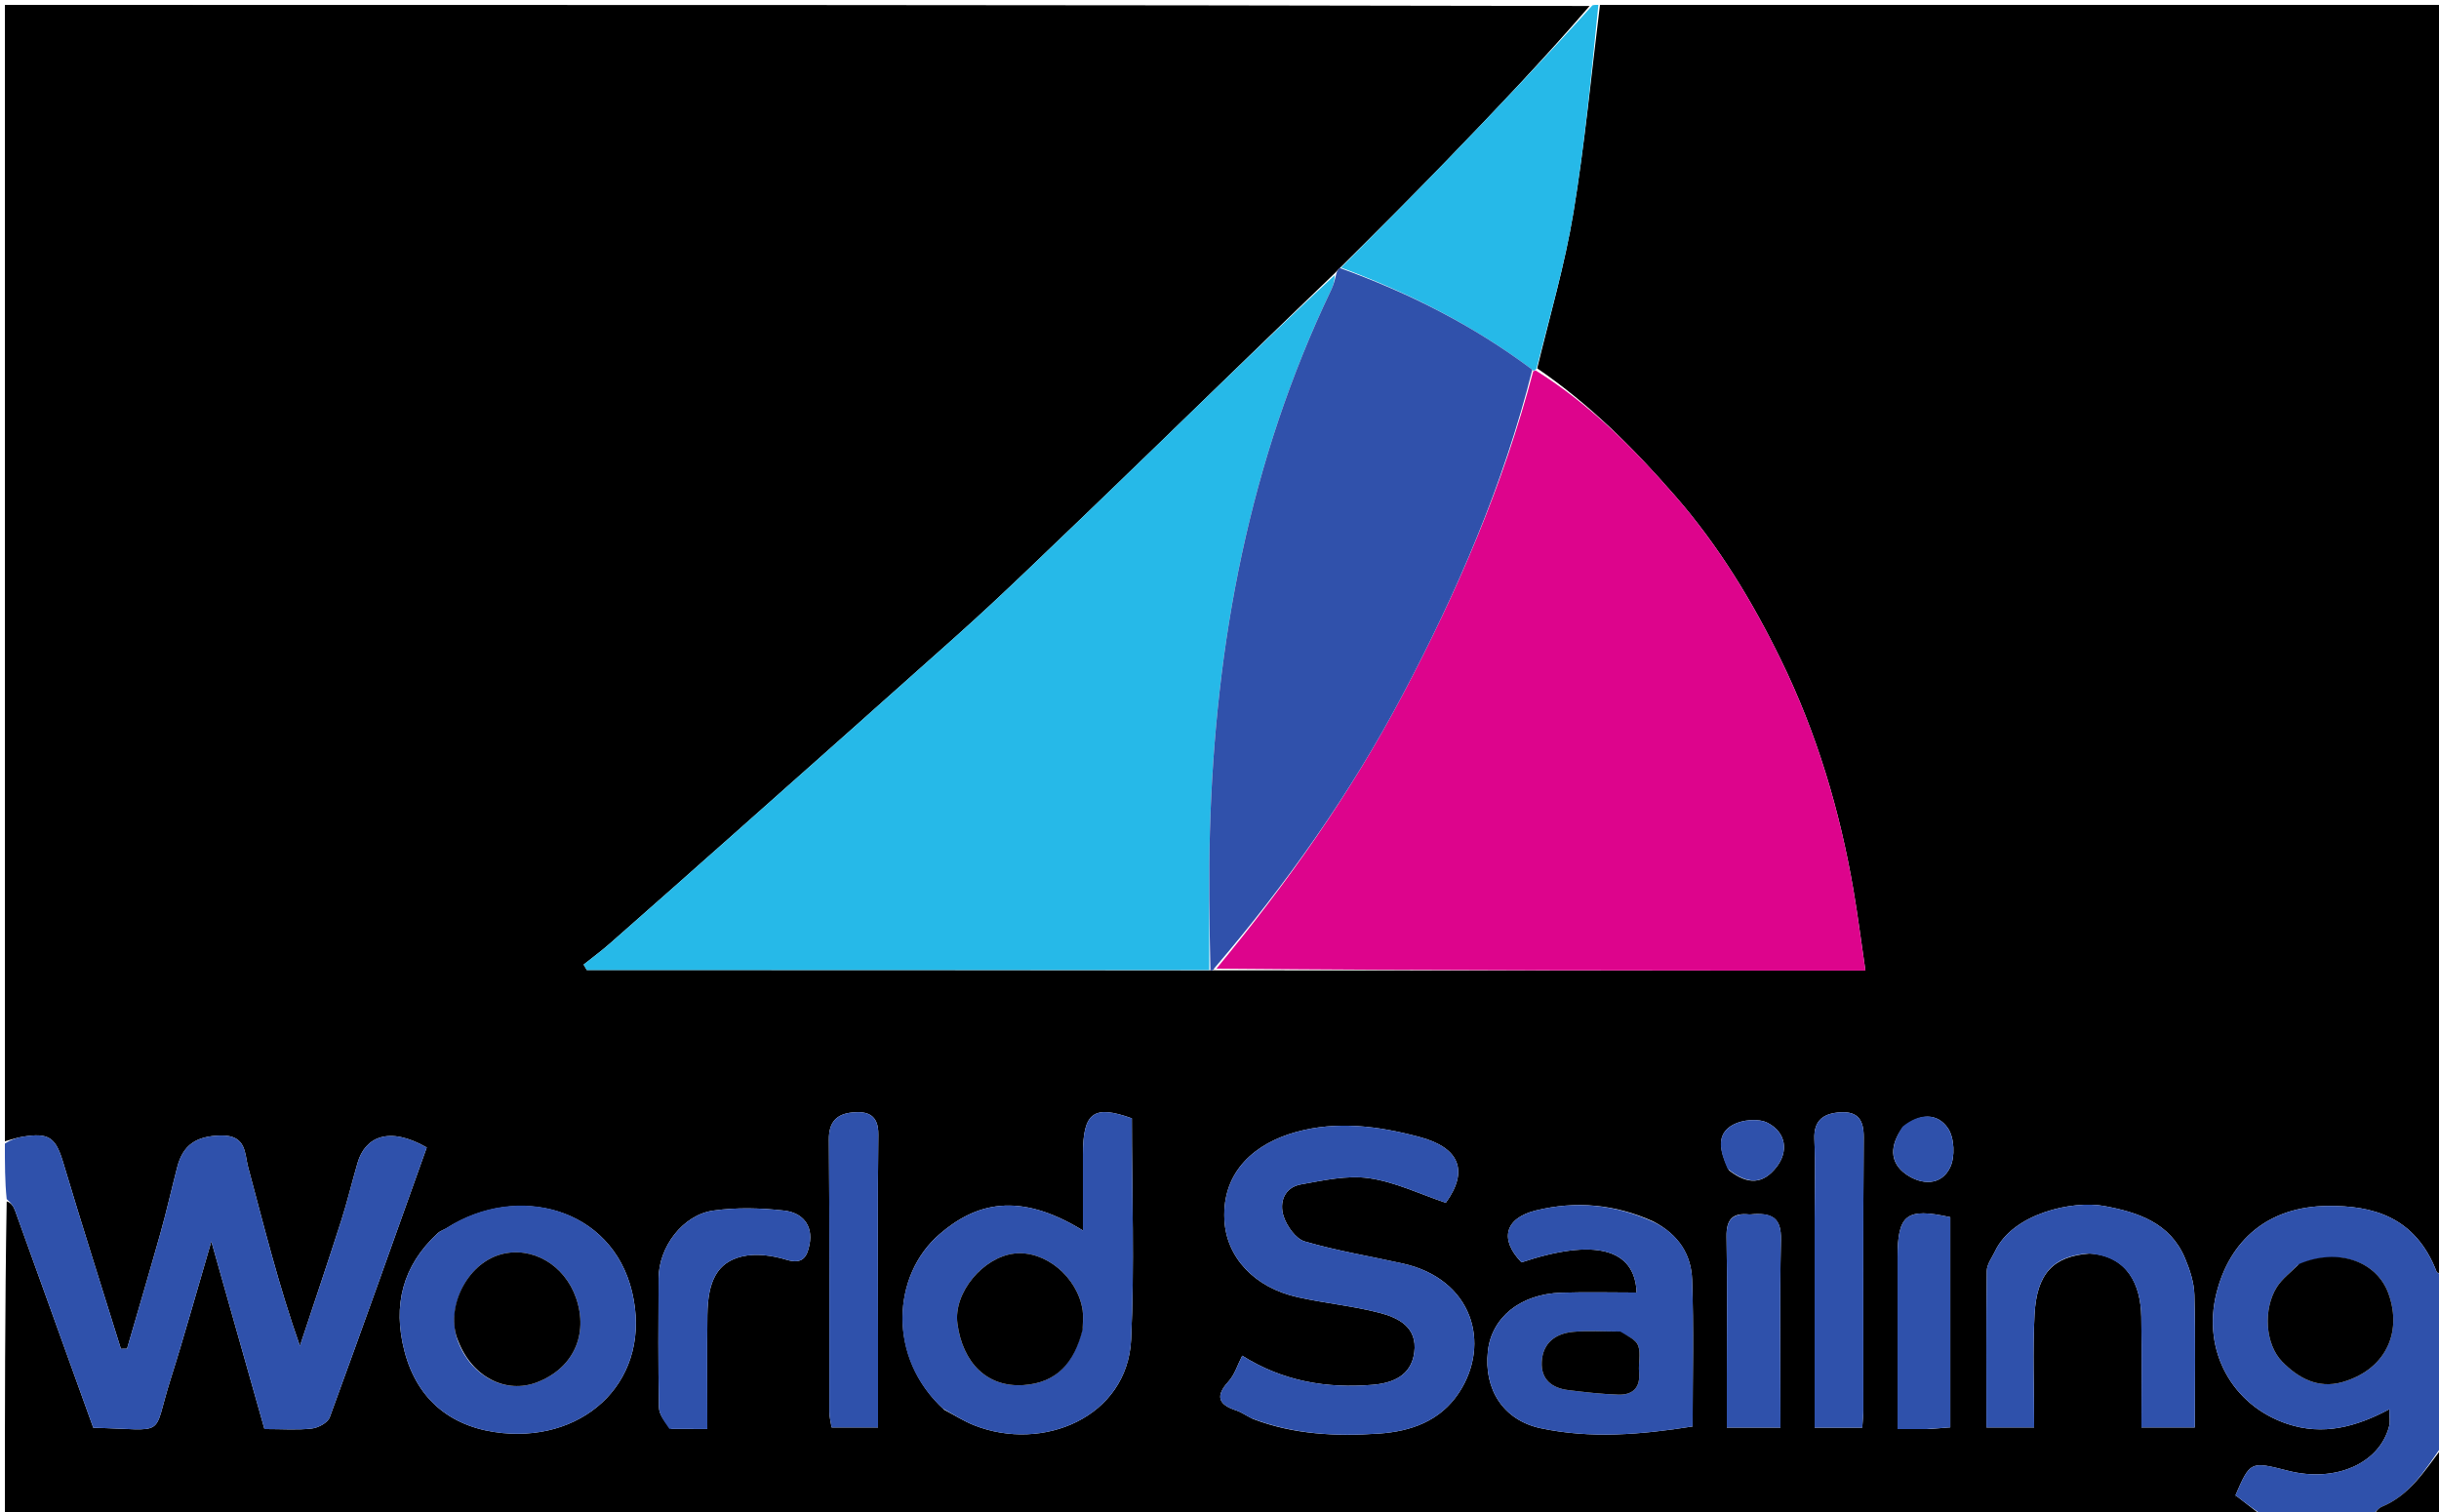
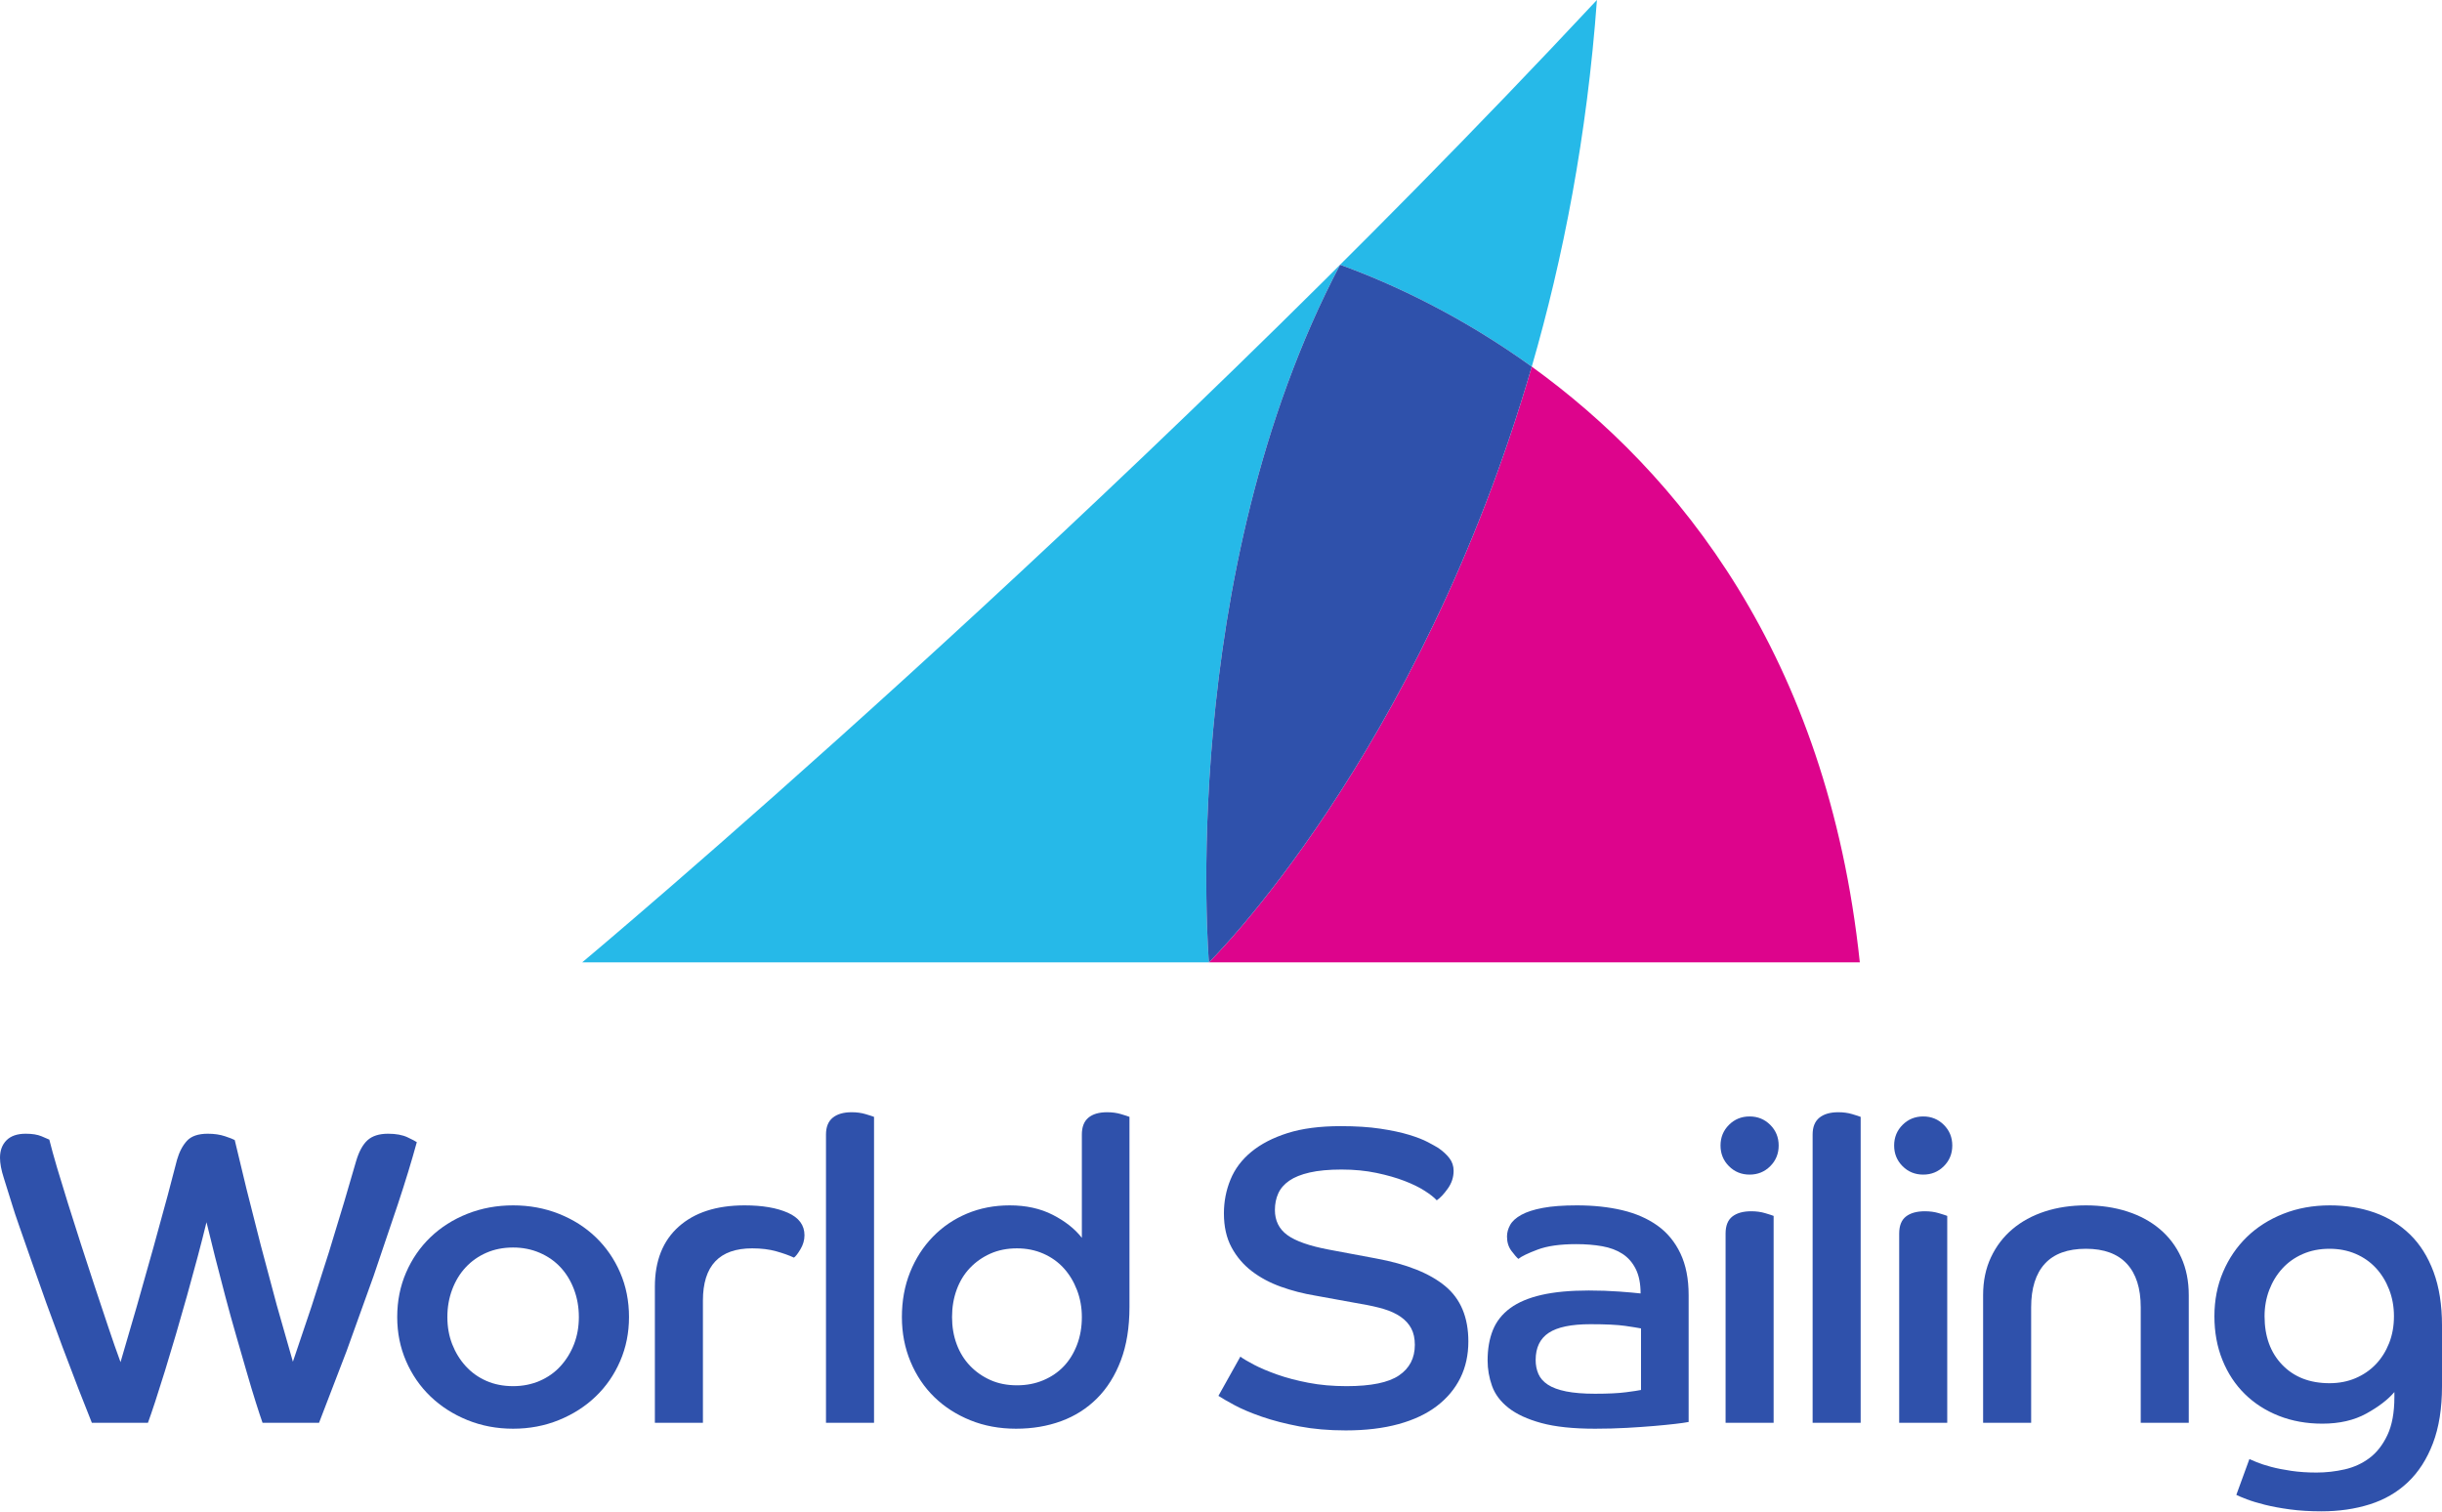
- <svg xmlns="http://www.w3.org/2000/svg" version="1.1" id="Layer_1" x="0px" y="0px" width="100%" viewBox="0 0 500 310" enable-background="new 0 0 500 310" xml:space="preserve">
-   <path fill="#000000" opacity="1" stroke="none" d=" M1,234   C1,156.394 1,78.788 1,1   C109.021,1 217.042,1 325.867,1.226   C316.631,11.951 306.633,22.492 296.535,32.936   C289.401,40.315 282.131,47.562 274.673,54.95   C274.244,55.321 274.065,55.61 273.59,56.05   C261.28,67.883 249.283,79.581 237.248,91.239   C228.319,99.889 219.366,108.515 210.373,117.098   C205.714,121.545 201.013,125.954 196.212,130.246   C181.25,143.62 166.238,156.937 151.233,170.262   C142.507,178.011 133.77,185.748 125.009,193.456   C123.29,194.969 121.436,196.329 119.645,197.759   C119.859,198.133 120.073,198.508 120.287,198.882   C162.824,198.882 205.361,198.882 248.138,198.945   C248.379,199.008 248.866,198.906 249.342,198.946   C293.734,198.986 337.65,198.986 382.419,198.986   C381.558,193.142 380.881,187.847 379.983,182.59   C377.176,166.155 372.44,150.337 365.101,135.299   C359.192,123.192 352.289,111.842 343.377,101.63   C334.884,91.899 325.894,82.857 315.13,75.52   C317.755,64.666 320.792,54.257 322.55,43.636   C324.889,29.51 326.23,15.22 328,1   C385.608,1 443.217,1 501,1   C501,87.354 501,173.708 500.65,260.699   C500.033,261.144 499.618,261.009 499.519,260.753   C495.138,249.37 486.283,247.158 477.186,247.246   C464.931,247.364 457.068,254.318 454.358,265.208   C451.436,276.95 457.594,288.154 468.917,291.938   C476.234,294.384 482.964,292.584 489.825,288.93   C489.825,290.446 490.026,291.462 489.793,292.366   C487.815,300.065 478.807,304.027 469.06,301.547   C461.31,299.575 461.305,299.573 458.232,306.67   C458.137,306.889 458.385,307.257 458.151,306.467   C460.591,308.358 462.295,309.679 464,311   C309.667,311 155.333,311 1,311   C1,289.569 1,268.253 1.369,246.32   C2.19,246.523 2.763,247.3 3.077,248.171   C8.472,263.094 13.835,278.029 19.124,292.735   C34.645,293.076 31.078,295.069 34.974,282.778   C37.916,273.497 40.506,264.104 43.324,254.518   C47.037,267.64 50.63,280.336 54.213,292.995   C57.96,292.995 60.98,293.232 63.933,292.888   C65.261,292.733 67.193,291.688 67.597,290.587   C74.36,272.145 80.924,253.63 87.486,235.266   C79.693,230.796 74.838,233.138 73.305,238.405   C72.16,242.339 71.212,246.333 69.963,250.232   C67.207,258.83 64.317,267.384 61.481,275.956   C57.132,263.631 54.134,251.428 50.868,239.296   C50.115,236.497 50.578,232.71 45.283,232.807   C40.241,232.9 37.511,234.72 36.316,239.347   C35.168,243.789 34.164,248.27 32.928,252.687   C30.698,260.651 28.343,268.579 26.04,276.522   C25.623,276.53 25.205,276.538 24.787,276.546   C20.851,263.892 16.813,251.268 13.025,238.569   C11.441,233.26 10.165,232.16 4.642,233.057   C3.41,233.258 2.213,233.68 1,234  M256.83,290.908   C265.196,294.131 273.942,294.527 282.709,293.923   C289.239,293.473 295.261,291.368 299.112,285.509   C305.742,275.425 301.837,262.231 287.592,259.059   C280.883,257.565 274.069,256.453 267.487,254.533   C265.649,253.997 263.81,251.415 263.149,249.388   C262.208,246.503 263.28,243.449 266.703,242.833   C271.312,242.005 276.16,240.917 280.673,241.564   C286.015,242.33 291.108,244.825 296.394,246.599   C301.072,240.148 299.335,235.339 291.003,233.109   C282.647,230.872 274.081,229.74 265.617,232.113   C257.475,234.396 250.498,240 251.004,250.092   C251.39,257.763 257.104,263.958 266.034,265.961   C271.62,267.214 277.38,267.741 282.907,269.184   C286.769,270.191 290.595,272.172 289.927,277.278   C289.294,282.124 285.435,283.588 281.358,283.927   C271.99,284.706 263.009,283.215 254.661,277.95   C253.687,279.844 253.109,281.856 251.844,283.241   C249.004,286.352 249.874,288.02 253.492,289.197   C254.417,289.498 255.241,290.112 256.83,290.908  M193.581,289.053   C195.615,290.118 197.574,291.373 199.697,292.218   C213.729,297.805 231.127,290.561 231.881,274.633   C232.592,259.613 232.033,244.532 232.033,229.284   C224.235,226.487 222.009,228.009 222.001,236.693   C221.997,241.711 222.001,246.73 222.001,252.281   C208.78,244.155 199.966,246.7 192.608,253.041   C182.831,261.465 181.853,278.37 193.581,289.053  M338.88,250.408   C331.124,246.903 323.071,246.147 314.842,248.178   C308.471,249.75 307.348,254.122 311.913,258.818   C326.805,253.841 335.186,255.914 335.51,265.004   C330.355,265.004 325.205,264.868 320.064,265.035   C311.696,265.306 305.79,270.103 305.017,277.007   C304.129,284.935 308.284,291.214 315.842,292.825   C326.134,295.019 336.419,294.144 346.99,292.462   C346.99,282.255 347.244,272.278 346.883,262.324   C346.703,257.368 344.277,253.186 338.88,250.408  M91.439,251.879   C90.865,252.195 90.2,252.41 89.733,252.841   C82.522,259.503 80.472,267.613 82.917,277.027   C85.624,287.449 93.057,292.844 103.033,293.819   C120.354,295.512 133.817,282.594 129.57,264.857   C125.443,247.621 106.09,242.499 91.439,251.879  M428.415,257.007   C436.116,257.479 438.861,263.384 438.971,269.984   C439.096,277.562 439,285.143 439,292.669   C443.047,292.669 446.293,292.669 449.948,292.669   C449.948,283.395 450.089,274.444 449.858,265.502   C449.793,262.969 448.931,260.343 447.934,257.97   C444.876,250.691 438.25,248.531 431.322,247.254   C424.913,246.073 412.681,248.751 408.976,256.557   C408.352,257.873 407.317,259.22 407.299,260.562   C407.161,271.289 407.222,282.017 407.222,292.665   C410.738,292.665 413.658,292.665 417.002,292.665   C417.002,284.714 416.678,277.076 417.09,269.478   C417.54,261.159 420.85,257.564 428.415,257.007  M372,250.5   C372,264.556 372,278.612 372,292.706   C375.666,292.706 378.579,292.706 381.766,292.706   C381.855,291.306 381.988,290.18 381.989,289.054   C382.002,270.441 381.918,251.827 382.069,233.214   C382.099,229.613 380.867,227.853 377.329,228.05   C373.979,228.237 371.781,229.558 371.947,233.549   C372.168,238.857 372.001,244.183 372,250.5  M180,273.5   C179.999,259.871 179.897,246.241 180.06,232.614   C180.108,228.551 177.852,227.779 174.742,228.081   C171.577,228.389 169.896,229.973 169.928,233.64   C170.089,252.253 169.995,270.869 170.025,289.483   C170.027,290.58 170.336,291.676 170.487,292.672   C173.73,292.672 176.647,292.672 180,292.672   C180,286.398 180,280.449 180,273.5  M137.69,292.988   C139.961,292.988 142.232,292.988 145.002,292.988   C145.002,284.807 144.932,277.204 145.022,269.603   C145.104,262.618 147.055,258.811 152.12,257.606   C154.958,256.931 158.344,257.4 161.201,258.275   C164.549,259.3 165.455,257.689 165.946,255.198   C166.759,251.068 164.347,248.606 160.758,248.201   C155.962,247.659 150.981,247.523 146.22,248.199   C139.966,249.087 135.042,255.674 135.011,262.068   C134.969,270.872 134.918,279.679 135.08,288.481   C135.107,289.979 136.179,291.458 137.69,292.988  M358.598,249.002   C355.171,248.597 353.881,250.04 353.944,253.544   C354.115,263.008 354.001,272.477 354,281.945   C354,285.526 354,289.107 354,292.699   C358.021,292.699 361.267,292.699 365,292.699   C365,279.656 364.828,266.904 365.094,254.161   C365.187,249.742 363.387,248.525 358.598,249.002  M395.433,292.999   C396.856,292.885 398.278,292.77 399.815,292.646   C399.815,277.984 399.815,263.75 399.815,249.557   C390.812,247.563 389.006,248.98 388.999,257.864   C388.997,260.851 388.999,263.839 388.999,266.826   C388.999,275.401 388.999,283.975 388.999,293   C391.255,293 392.878,293 395.433,292.999  M389.926,231.339   C387.513,234.746 387.206,238.288 390.794,240.788   C393.871,242.933 397.92,243.184 399.776,239.368   C400.836,237.188 400.668,233.291 399.34,231.325   C397.178,228.126 393.471,228.169 389.926,231.339  M354.434,239.939   C358.357,242.987 361.416,242.788 364.167,239.303   C366.647,236.162 366.247,232.234 362.389,230.223   C360.528,229.253 357.197,229.549 355.264,230.608   C351.652,232.587 352.623,236.125 354.434,239.939  z" />
-   <path fill="#2F51AB" opacity="1" stroke="none" d=" M1,234.461   C2.213,233.68 3.41,233.258 4.642,233.057   C10.165,232.16 11.441,233.26 13.025,238.569   C16.813,251.268 20.851,263.892 24.787,276.546   C25.205,276.538 25.623,276.53 26.04,276.522   C28.343,268.579 30.698,260.651 32.928,252.687   C34.164,248.27 35.168,243.789 36.316,239.347   C37.511,234.72 40.241,232.9 45.283,232.807   C50.578,232.71 50.115,236.497 50.868,239.296   C54.134,251.428 57.132,263.631 61.481,275.956   C64.317,267.384 67.207,258.83 69.963,250.232   C71.212,246.333 72.16,242.339 73.305,238.405   C74.838,233.138 79.693,230.796 87.486,235.266   C80.924,253.63 74.36,272.145 67.597,290.587   C67.193,291.688 65.261,292.733 63.933,292.888   C60.98,293.232 57.96,292.995 54.213,292.995   C50.63,280.336 47.037,267.64 43.324,254.518   C40.506,264.104 37.916,273.497 34.974,282.778   C31.078,295.069 34.645,293.076 19.124,292.735   C13.835,278.029 8.472,263.094 3.077,248.171   C2.763,247.3 2.19,246.523 1.369,245.851   C1,242.307 1,238.614 1,234.461  z" />
-   <path fill="#26B9E8" opacity="1" stroke="none" d=" M327.667,1   C326.23,15.22 324.889,29.51 322.55,43.636   C320.792,54.257 317.755,64.666 314.971,75.596   C314.655,76.023 314.313,76.105 314.125,75.796   C301.958,66.673 288.821,60.05 274.922,54.868   C282.131,47.562 289.401,40.315 296.535,32.936   C306.633,22.492 316.631,11.951 326.336,1.226   C326.444,1 326.889,1 327.667,1  z" />
-   <path fill="#2F51AB" opacity="1" stroke="none" d=" M464.469,311   C462.295,309.679 460.591,308.358 458.151,306.467   C458.385,307.257 458.137,306.889 458.232,306.67   C461.305,299.573 461.31,299.575 469.06,301.547   C478.807,304.027 487.815,300.065 489.793,292.366   C490.026,291.462 489.825,290.446 489.825,288.93   C482.964,292.584 476.234,294.384 468.917,291.938   C457.594,288.154 451.436,276.95 454.358,265.208   C457.068,254.318 464.931,247.364 477.186,247.246   C486.283,247.158 495.138,249.37 499.519,260.753   C499.618,261.009 500.033,261.144 500.65,261.167   C501,272.688 501,284.375 500.663,296.346   C497.089,301.468 494.08,306.504 488.314,308.909   C487.409,309.286 486.765,310.287 486,311   C478.979,311 471.958,311 464.469,311  M471.036,259.388   C469.585,260.885 467.826,262.189 466.743,263.916   C463.944,268.382 464.333,275.574 467.852,279.176   C471.107,282.507 475.17,284.785 480.13,283.385   C488.766,280.948 492.609,273.487 489.65,265.239   C487.261,258.582 479.271,255.766 471.036,259.388  z" />
-   <path fill="#000000" opacity="1" stroke="none" d=" M486.473,311   C486.765,310.287 487.409,309.286 488.314,308.909   C494.08,306.504 497.089,301.468 500.663,296.815   C501,301.594 501,306.188 501,311   C496.317,311 491.631,311 486.473,311  z" />
-   <path fill="#DD048C" opacity="1" stroke="none" d=" M314.313,76.105   C314.313,76.105 314.655,76.023 314.814,75.947   C325.894,82.857 334.884,91.899 343.377,101.63   C352.289,111.842 359.192,123.192 365.101,135.299   C372.44,150.337 377.176,166.155 379.983,182.59   C380.881,187.847 381.558,193.142 382.419,198.986   C337.65,198.986 293.734,198.986 249.372,198.599   C263.847,181.098 276.856,162.656 287.481,142.569   C298.711,121.339 308.2,99.402 314.313,76.105  z" />
-   <path fill="#26B9E8" opacity="1" stroke="none" d=" M247.897,198.882   C205.361,198.882 162.824,198.882 120.287,198.882   C120.073,198.508 119.859,198.133 119.645,197.759   C121.436,196.329 123.29,194.969 125.009,193.456   C133.77,185.748 142.507,178.011 151.233,170.262   C166.238,156.937 181.25,143.62 196.212,130.246   C201.013,125.954 205.714,121.545 210.373,117.098   C219.366,108.515 228.319,99.889 237.248,91.239   C249.283,79.581 261.28,67.883 273.616,56.419   C273.597,57.567 273.328,58.534 272.902,59.425   C256.118,94.513 249.135,131.808 248.036,170.398   C247.766,179.886 247.932,189.387 247.897,198.882  z" />
-   <path fill="#3051AB" opacity="1" stroke="none" d=" M248.138,198.945   C247.932,189.387 247.766,179.886 248.036,170.398   C249.135,131.808 256.118,94.513 272.902,59.425   C273.328,58.534 273.597,57.567 273.913,56.267   C274.065,55.61 274.244,55.321 274.673,54.95   C288.821,60.05 301.958,66.673 314.125,75.796   C308.2,99.402 298.711,121.339 287.481,142.569   C276.856,162.656 263.847,181.098 248.896,198.559   C248.866,198.906 248.379,199.008 248.138,198.945  z" />
-   <path fill="#2F51AB" opacity="1" stroke="none" d=" M256.471,290.745   C255.241,290.112 254.417,289.498 253.492,289.197   C249.874,288.02 249.004,286.352 251.844,283.241   C253.109,281.856 253.687,279.844 254.661,277.95   C263.009,283.215 271.99,284.706 281.358,283.927   C285.435,283.588 289.294,282.124 289.927,277.278   C290.595,272.172 286.769,270.191 282.907,269.184   C277.38,267.741 271.62,267.214 266.034,265.961   C257.104,263.958 251.39,257.763 251.004,250.092   C250.498,240 257.475,234.396 265.617,232.113   C274.081,229.74 282.647,230.872 291.003,233.109   C299.335,235.339 301.072,240.148 296.394,246.599   C291.108,244.825 286.015,242.33 280.673,241.564   C276.16,240.917 271.312,242.005 266.703,242.833   C263.28,243.449 262.208,246.503 263.149,249.388   C263.81,251.415 265.649,253.997 267.487,254.533   C274.069,256.453 280.883,257.565 287.592,259.059   C301.837,262.231 305.742,275.425 299.112,285.509   C295.261,291.368 289.239,293.473 282.709,293.923   C273.942,294.527 265.196,294.131 256.471,290.745  z" />
-   <path fill="#2F51AB" opacity="1" stroke="none" d=" M193.313,288.803   C181.853,278.37 182.831,261.465 192.608,253.041   C199.966,246.7 208.78,244.155 222.001,252.281   C222.001,246.73 221.997,241.711 222.001,236.693   C222.009,228.009 224.235,226.487 232.033,229.284   C232.033,244.532 232.592,259.613 231.881,274.633   C231.127,290.561 213.729,297.805 199.697,292.218   C197.574,291.373 195.615,290.118 193.313,288.803  M221.979,272.164   C221.975,271.004 222.112,269.822 221.945,268.686   C220.937,261.813 214.225,256.268 207.904,257.018   C201.592,257.767 195.414,264.982 196.277,271.384   C197.352,279.363 202.299,284.478 209.804,283.984   C216.711,283.53 220.275,279.295 221.979,272.164  z" />
-   <path fill="#2F51AB" opacity="1" stroke="none" d=" M339.183,250.64   C344.277,253.186 346.703,257.368 346.883,262.324   C347.244,272.278 346.99,282.255 346.99,292.462   C336.419,294.144 326.134,295.019 315.842,292.825   C308.284,291.214 304.129,284.935 305.017,277.007   C305.79,270.103 311.696,265.306 320.064,265.035   C325.205,264.868 330.355,265.004 335.51,265.004   C335.186,255.914 326.805,253.841 311.913,258.818   C307.348,254.122 308.471,249.75 314.842,248.178   C323.071,246.147 331.124,246.903 339.183,250.64  M331.718,272.999   C328.638,273.002 325.536,272.779 322.483,273.067   C318.894,273.406 316.274,275.326 316.067,279.201   C315.874,282.797 318.12,284.592 321.479,285.004   C324.889,285.421 328.315,285.827 331.743,285.934   C334.678,286.025 336.311,284.558 336.018,281.342   C335.853,279.529 336.406,277.543 335.841,275.909   C335.427,274.709 333.722,273.955 331.718,272.999  z" />
-   <path fill="#2F51AB" opacity="1" stroke="none" d=" M91.733,251.651   C106.09,242.499 125.443,247.621 129.57,264.857   C133.817,282.594 120.354,295.512 103.033,293.819   C93.057,292.844 85.624,287.449 82.917,277.027   C80.472,267.613 82.522,259.503 89.733,252.841   C90.2,252.41 90.865,252.195 91.733,251.651  M93.978,275.267   C96.783,282.36 103.758,285.872 110.125,283.397   C117.495,280.534 120.676,273.662 118.105,266.163   C115.752,259.301 109.04,255.421 102.671,257.182   C95.498,259.166 91.218,268.437 93.978,275.267  z" />
-   <path fill="#2F51AB" opacity="1" stroke="none" d=" M428.004,257.007   C420.85,257.564 417.54,261.159 417.09,269.478   C416.678,277.076 417.002,284.714 417.002,292.665   C413.658,292.665 410.738,292.665 407.222,292.665   C407.222,282.017 407.161,271.289 407.299,260.562   C407.317,259.22 408.352,257.873 408.976,256.557   C412.681,248.751 424.913,246.073 431.322,247.254   C438.25,248.531 444.876,250.691 447.934,257.97   C448.931,260.343 449.793,262.969 449.858,265.502   C450.089,274.444 449.948,283.395 449.948,292.669   C446.293,292.669 443.047,292.669 439,292.669   C439,285.143 439.096,277.562 438.971,269.984   C438.861,263.384 436.116,257.479 428.004,257.007  z" />
-   <path fill="#2F51AB" opacity="1" stroke="none" d=" M372,250   C372.001,244.183 372.168,238.857 371.947,233.549   C371.781,229.558 373.979,228.237 377.329,228.05   C380.867,227.853 382.099,229.613 382.069,233.214   C381.918,251.827 382.002,270.441 381.989,289.054   C381.988,290.18 381.855,291.306 381.766,292.706   C378.579,292.706 375.666,292.706 372,292.706   C372,278.612 372,264.556 372,250  z" />
-   <path fill="#2F51AB" opacity="1" stroke="none" d=" M180,273.999   C180,280.449 180,286.398 180,292.672   C176.647,292.672 173.73,292.672 170.487,292.672   C170.336,291.676 170.027,290.58 170.025,289.483   C169.995,270.869 170.089,252.253 169.928,233.64   C169.896,229.973 171.577,228.389 174.742,228.081   C177.852,227.779 180.108,228.551 180.06,232.614   C179.897,246.241 179.999,259.871 180,273.999  z" />
-   <path fill="#2F51AB" opacity="1" stroke="none" d=" M137.229,292.966   C136.179,291.458 135.107,289.979 135.08,288.481   C134.918,279.679 134.969,270.872 135.011,262.068   C135.042,255.674 139.966,249.087 146.22,248.199   C150.981,247.523 155.962,247.659 160.758,248.201   C164.347,248.606 166.759,251.068 165.946,255.198   C165.455,257.689 164.549,259.3 161.201,258.275   C158.344,257.4 154.958,256.931 152.12,257.606   C147.055,258.811 145.104,262.618 145.022,269.603   C144.932,277.204 145.002,284.807 145.002,292.988   C142.232,292.988 139.961,292.988 137.229,292.966  z" />
-   <path fill="#2F51AB" opacity="1" stroke="none" d=" M359.047,249.001   C363.387,248.525 365.187,249.742 365.094,254.161   C364.828,266.904 365,279.656 365,292.699   C361.267,292.699 358.021,292.699 354,292.699   C354,289.107 354,285.526 354,281.945   C354.001,272.477 354.115,263.008 353.944,253.544   C353.881,250.04 355.171,248.597 359.047,249.001  z" />
-   <path fill="#2F51AB" opacity="1" stroke="none" d=" M394.966,293   C392.878,293 391.255,293 388.999,293   C388.999,283.975 388.999,275.401 388.999,266.826   C388.999,263.839 388.997,260.851 388.999,257.864   C389.006,248.98 390.812,247.563 399.815,249.557   C399.815,263.75 399.815,277.984 399.815,292.646   C398.278,292.77 396.856,292.885 394.966,293  z" />
-   <path fill="#2F51AB" opacity="1" stroke="none" d=" M390.056,230.971   C393.471,228.169 397.178,228.126 399.34,231.325   C400.668,233.291 400.836,237.188 399.776,239.368   C397.92,243.184 393.871,242.933 390.794,240.788   C387.206,238.288 387.513,234.746 390.056,230.971  z" />
-   <path fill="#2F51AB" opacity="1" stroke="none" d=" M354.163,239.635   C352.623,236.125 351.652,232.587 355.264,230.608   C357.197,229.549 360.528,229.253 362.389,230.223   C366.247,232.234 366.647,236.162 364.167,239.303   C361.416,242.788 358.357,242.987 354.163,239.635  z" />
-   <path fill="#000000" opacity="1" stroke="none" d=" M471.339,259.141   C479.271,255.766 487.261,258.582 489.65,265.239   C492.609,273.487 488.766,280.948 480.13,283.385   C475.17,284.785 471.107,282.507 467.852,279.176   C464.333,275.574 463.944,268.382 466.743,263.916   C467.826,262.189 469.585,260.885 471.339,259.141  z" />
-   <path fill="#000000" opacity="1" stroke="none" d=" M221.947,272.577   C220.275,279.295 216.711,283.53 209.804,283.984   C202.299,284.478 197.352,279.363 196.277,271.384   C195.414,264.982 201.592,257.767 207.904,257.018   C214.225,256.268 220.937,261.813 221.945,268.686   C222.112,269.822 221.975,271.004 221.947,272.577  z" />
-   <path fill="#000000" opacity="1" stroke="none" d=" M332.155,273.001   C333.722,273.955 335.427,274.709 335.841,275.909   C336.406,277.543 335.853,279.529 336.018,281.342   C336.311,284.558 334.678,286.025 331.743,285.934   C328.315,285.827 324.889,285.421 321.479,285.004   C318.12,284.592 315.874,282.797 316.067,279.201   C316.274,275.326 318.894,273.406 322.483,273.067   C325.536,272.779 328.638,273.002 332.155,273.001  z" />
-   <path fill="#000000" opacity="1" stroke="none" d=" M93.905,274.868   C91.218,268.437 95.498,259.166 102.671,257.182   C109.04,255.421 115.752,259.301 118.105,266.163   C120.676,273.662 117.495,280.534 110.125,283.397   C103.758,285.872 96.783,282.36 93.905,274.868  z" />
+ <svg xmlns="http://www.w3.org/2000/svg" viewBox="0 0 390.538 241.712" height="241.712" width="390.538" xml:space="preserve" version="1.1" id="svg2">
+   <defs id="defs6" />
+   <g transform="matrix(1.25,0,0,-1.25,0,241.7125)" id="g10">
+     <g transform="scale(0.1,0.1)" id="g12">
+       <path id="path14" style="fill:#26b9e8;fill-opacity:1;fill-rule:nonzero;stroke:none" d="m 1714.52,1594.93 c 69.38,-25.05 156.64,-66.49 245.22,-130.36 40.11,138.44 70.7,294.98 83.38,469.17 C 1422.31,1269.08 744.844,702.379 744.844,702.379 l 801.836,0 c 0,0 -41.52,495.081 167.84,892.551" />
+       <path id="path16" style="fill:#dd048c;fill-opacity:1;fill-rule:evenodd;stroke:none" d="M 1959.74,1464.57 C 1815.11,965.488 1546.68,702.379 1546.68,702.379 c 0,0 722.61,0 832.78,0 -41.6,393.391 -233.38,627.731 -419.72,762.191" />
+       <path id="path18" style="fill:#2f51ab;fill-opacity:1;fill-rule:evenodd;stroke:none" d="m 1959.74,1464.57 c -88.58,63.87 -175.84,105.31 -245.22,130.36 -209.36,-397.47 -167.84,-892.551 -167.84,-892.551 0,0 268.43,263.109 413.06,762.191" />
+       <path id="path20" style="fill:#2f51ab;fill-opacity:1;fill-rule:nonzero;stroke:none" d="M 100.289,156.91 80.062,210.02 59.305,266.371 40.434,319.75 25.062,363.691 c -4.484,12.77 -7.633,22.2 -9.426,28.321 L 4.855,426.52 C 1.617,436.578 0,445.211 0,452.398 c 0,9.332 2.781,16.793 8.359,22.372 5.57,5.558 13.746,8.351 24.527,8.351 8.266,0 15.004,-1.07 20.223,-3.242 5.211,-2.149 8.531,-3.59 9.976,-4.297 2.508,-10.07 5.844,-22.113 9.969,-36.133 l 14.02,-45.84 16.446,-51.757 17.527,-53.653 17.254,-51.758 c 5.57,-16.711 10.875,-31.89 15.902,-45.562 l 20.758,71.18 21.305,75.48 18.328,66.871 11.859,45.281 c 2.883,10.071 7.106,18.161 12.684,24.27 5.558,6.109 14.468,9.16 26.683,9.16 8.262,0 15.633,-1.07 22.11,-3.242 6.468,-2.149 10.593,-3.77 12.398,-4.848 l 15.098,-62.812 18.328,-72.25 20.223,-75.758 20.757,-72.789 23.727,70.367 22.379,69.832 19.402,63.879 15.371,52.582 c 3.59,12.207 8.446,21.109 14.555,26.688 6.121,5.558 14.922,8.351 26.43,8.351 10.062,0 18.324,-1.519 24.797,-4.57 6.472,-3.071 10.425,-5.129 11.863,-6.211 -6.473,-23.731 -14.551,-50.238 -24.266,-79.531 l -31,-91.661 -34.512,-95.976 -35.312,-91.934 -72.25,0 c -2.164,6.114 -5.039,14.832 -8.629,26.153 -3.598,11.328 -7.461,24.179 -11.598,38.55 l -13.48,46.637 c -4.852,16.711 -9.523,33.621 -14.02,50.692 l -12.941,49.871 -11.051,44.757 c -3.23,-13.296 -7.008,-28.046 -11.316,-44.218 L 239.398,276.34 225.105,226.48 211.09,179.84 198.688,140.738 c -3.77,-11.508 -6.918,-20.679 -9.43,-27.5 l -71.719,0 -17.25,43.672" />
+       <path id="path22" style="fill:#2f51ab;fill-opacity:1;fill-rule:nonzero;stroke:none" d="m 690.449,166.891 c 10.418,4.488 19.324,10.781 26.692,18.871 7.367,8.09 13.113,17.437 17.25,28.027 4.132,10.621 6.207,22.199 6.207,34.781 0,12.578 -2.075,24.352 -6.207,35.321 -4.137,10.968 -9.883,20.398 -17.25,28.308 -7.368,7.91 -16.274,14.11 -26.692,18.602 -10.426,4.488 -21.754,6.738 -33.969,6.738 -12.585,0 -23.996,-2.25 -34.246,-6.738 -10.242,-4.492 -19.043,-10.692 -26.414,-18.602 -7.375,-7.91 -13.117,-17.34 -17.257,-28.308 -4.133,-10.969 -6.2,-22.743 -6.2,-35.321 0,-12.582 2.067,-24.16 6.2,-34.781 4.14,-10.59 9.882,-19.937 17.257,-28.027 7.371,-8.09 16.172,-14.383 26.414,-18.871 10.25,-4.493 21.661,-6.743 34.246,-6.743 12.215,0 23.543,2.25 33.969,6.743 z M 714.98,380.68 c 18.157,-7.192 33.875,-17.168 47.176,-29.918 13.305,-12.774 23.727,-27.871 31.274,-45.301 7.554,-17.43 11.328,-36.402 11.328,-56.891 0,-20.121 -3.774,-38.91 -11.328,-56.34 -7.547,-17.429 -17.969,-32.531 -31.274,-45.281 -13.301,-12.777 -29.019,-22.828 -47.176,-30.211 -18.156,-7.367 -37.656,-11.039 -58.5,-11.039 -20.843,0 -40.351,3.672 -58.507,11.039 -18.153,7.383 -33.871,17.434 -47.172,30.211 -13.301,12.75 -23.731,27.852 -31.274,45.281 -7.554,17.43 -11.328,36.219 -11.328,56.34 0,20.489 3.774,39.461 11.328,56.891 7.543,17.43 17.973,32.527 31.274,45.301 13.301,12.75 29.019,22.726 47.172,29.918 18.156,7.191 37.664,10.781 58.507,10.781 20.844,0 40.344,-3.59 58.5,-10.781" />
+       <path id="path24" style="fill:#2f51ab;fill-opacity:1;fill-rule:nonzero;stroke:none" d="m 868.316,364.23 c 20.305,18.149 48.43,27.231 84.375,27.231 22.657,0 41.079,-3.141 55.269,-9.43 14.2,-6.293 21.3,-15.902 21.3,-28.851 0,-6.11 -1.71,-12.051 -5.12,-17.789 -3.42,-5.762 -6.21,-9.34 -8.36,-10.801 -6.11,2.89 -13.66,5.582 -22.643,8.101 -8.992,2.52 -19.235,3.77 -30.739,3.77 -42.05,0 -63.078,-22.289 -63.078,-66.859 l 0,-156.364 -61.472,0 0,174.16 c 0,33.063 10.148,58.692 30.468,76.832" />
+       <path id="path26" style="fill:#2f51ab;fill-opacity:1;fill-rule:nonzero;stroke:none" d="m 1065.4,503.609 c 5.75,4.68 13.83,7.012 24.26,7.012 6.47,0 12.4,-0.801 17.79,-2.422 5.39,-1.621 8.99,-2.789 10.79,-3.508 l 0,-391.453 -61.47,0 0,368.813 c 0,9.699 2.87,16.89 8.63,21.558" />
+       <path id="path28" style="fill:#2f51ab;fill-opacity:1;fill-rule:nonzero;stroke:none" d="m 1377.92,283.082 c -4.13,10.789 -9.79,20.137 -16.98,28.047 -7.19,7.91 -15.91,14.101 -26.15,18.59 -10.24,4.492 -21.47,6.742 -33.71,6.742 -12.57,0 -23.89,-2.25 -33.96,-6.742 -10.06,-4.489 -18.78,-10.598 -26.14,-18.328 -7.38,-7.719 -13.04,-16.981 -16.99,-27.762 -3.96,-10.789 -5.94,-22.481 -5.94,-35.059 0,-12.582 1.98,-24.16 5.94,-34.781 3.95,-10.59 9.61,-19.769 16.99,-27.5 7.36,-7.719 16.08,-13.828 26.14,-18.328 10.07,-4.492 21.39,-6.731 33.96,-6.731 12.24,0 23.47,2.149 33.71,6.469 10.24,4.313 18.96,10.242 26.15,17.789 7.19,7.551 12.85,16.723 16.98,27.5 4.14,10.782 6.21,22.653 6.21,35.582 0,12.231 -2.07,23.731 -6.21,34.512 z m 14.56,220.527 c 5.57,4.68 13.57,7.012 23.99,7.012 6.48,0 12.41,-0.801 17.8,-2.422 5.39,-1.621 8.99,-2.789 10.78,-3.508 l 0,-243.171 c 0,-26.25 -3.68,-49.059 -11.05,-68.481 -7.36,-19.41 -17.53,-35.578 -30.46,-48.527 -12.94,-12.934 -28.22,-22.641 -45.83,-29.114 -17.62,-6.468 -36.85,-9.699 -57.7,-9.699 -21.21,0 -40.71,3.582 -58.5,10.781 -17.79,7.192 -33.16,17.071 -46.1,29.649 -12.94,12.582 -23.1,27.672 -30.46,45.293 -7.37,17.617 -11.06,36.668 -11.06,57.148 0,20.86 3.5,40 10.51,57.43 7.01,17.43 16.72,32.531 29.12,45.289 12.4,12.77 26.96,22.652 43.67,29.66 16.72,7 34.96,10.512 54.73,10.512 20.86,0 39.18,-4.039 55,-12.129 15.82,-8.094 28.22,-17.883 37.21,-29.391 l 0,132.11 c 0,9.699 2.78,16.89 8.35,21.558" />
+       <path id="path30" style="fill:#2f51ab;fill-opacity:1;fill-rule:nonzero;stroke:none" d="m 1604.71,187.379 c 7.91,-4.141 17.7,-8.258 29.38,-12.399 11.68,-4.152 24.99,-7.64 39.9,-10.511 14.93,-2.891 31.2,-4.321 48.8,-4.321 31.27,0 53.65,4.582 67.13,13.75 13.49,9.161 20.23,22.192 20.23,39.09 0,8.262 -1.54,15.274 -4.59,21.032 -3.05,5.75 -7.54,10.691 -13.48,14.82 -5.93,4.129 -13.12,7.461 -21.56,9.98 -8.45,2.512 -18.07,4.668 -28.85,6.469 l -59.32,10.781 c -15.09,2.52 -29.64,6.289 -43.68,11.328 -14.01,5.043 -26.41,11.68 -37.2,19.942 -10.78,8.281 -19.41,18.441 -25.87,30.469 -6.48,12.05 -9.72,26.511 -9.72,43.41 0,15.09 2.78,29.48 8.37,43.133 5.56,13.66 14.46,25.527 26.69,35.589 12.21,10.059 27.66,18.059 46.35,24 18.72,5.918 41.35,8.887 67.95,8.887 19.42,0 36.31,-1.078 50.69,-3.238 14.38,-2.149 26.6,-4.75 36.66,-7.809 10.08,-3.062 18.16,-6.199 24.28,-9.441 6.11,-3.238 10.59,-5.75 13.47,-7.539 5.74,-3.973 10.42,-8.281 14.02,-12.949 3.6,-4.672 5.4,-10.063 5.4,-16.172 0,-8.282 -2.52,-15.91 -7.56,-22.91 -5.02,-7.008 -9.7,-11.961 -14.02,-14.848 -3.23,3.598 -8.36,7.648 -15.37,12.137 -7,4.5 -15.63,8.711 -25.88,12.671 -10.24,3.95 -22.19,7.372 -35.86,10.25 -13.65,2.872 -28.57,4.321 -44.75,4.321 -16.17,0 -29.74,-1.27 -40.7,-3.781 -10.96,-2.508 -19.69,-6.032 -26.16,-10.52 -6.47,-4.488 -11.15,-9.879 -14.02,-16.168 -2.87,-6.293 -4.32,-13.391 -4.32,-21.301 0,-13.66 5.32,-24.359 15.91,-32.082 10.62,-7.73 28.31,-13.929 53.12,-18.609 l 60.39,-11.309 c 39.18,-7.199 68.66,-18.961 88.42,-35.332 19.78,-16.347 29.66,-39.98 29.66,-70.898 0,-17.262 -3.41,-32.789 -10.24,-46.641 -6.84,-13.828 -16.81,-25.781 -29.93,-35.859 -13.12,-10.063 -29.48,-17.789 -49.07,-23.18 -19.59,-5.391 -42.14,-8.09 -67.66,-8.09 -21.57,0 -41.34,1.719 -59.32,5.117 -17.98,3.422 -33.96,7.563 -48,12.411 -14.01,4.851 -25.69,9.793 -35.03,14.82 -9.35,5.031 -16.18,9 -20.5,11.871 l 28.03,50.141 c 3.97,-2.879 9.91,-6.371 17.81,-10.512" />
+       <path id="path32" style="fill:#2f51ab;fill-opacity:1;fill-rule:nonzero;stroke:none" d="m 2079.3,237.262 c -9.88,1.429 -24.72,2.148 -44.49,2.148 -24.45,0 -42.23,-3.691 -53.37,-11.058 -11.14,-7.364 -16.71,-18.961 -16.71,-34.762 0,-6.488 1.16,-12.418 3.5,-17.809 2.34,-5.39 6.37,-9.972 12.13,-13.75 5.74,-3.769 13.57,-6.64 23.45,-8.633 9.89,-1.957 22.21,-2.957 36.94,-2.957 16.54,0 29.65,0.629 39.36,1.899 9.7,1.25 16.17,2.23 19.41,2.949 l 0,78.731 c -3.59,0.718 -10.34,1.8 -20.22,3.242 z m 64.17,-125.371 c -7.74,-0.903 -16.82,-1.801 -27.23,-2.7 -10.43,-0.89 -22.11,-1.703 -35.06,-2.421 -12.93,-0.719 -26.41,-1.071 -40.43,-1.071 -28.04,0 -50.96,2.422 -68.75,7.262 -17.79,4.867 -31.81,11.328 -42.05,19.418 -10.25,8.082 -17.25,17.441 -21.03,28.031 -3.78,10.621 -5.67,21.481 -5.67,32.629 0,14.731 2.25,27.68 6.74,38.832 4.49,11.129 11.87,20.488 22.11,28.027 10.25,7.551 23.63,13.211 40.18,16.993 16.52,3.769 36.66,5.648 60.39,5.648 13.65,0 26.59,-0.449 38.81,-1.348 12.22,-0.902 21.38,-1.703 27.5,-2.429 0,12.59 -2.06,23.019 -6.2,31.277 -4.14,8.281 -9.8,14.742 -16.99,19.41 -7.19,4.68 -15.82,7.91 -25.88,9.711 -10.06,1.801 -21.21,2.692 -33.43,2.692 -20.48,0 -36.94,-2.332 -49.33,-7.012 -12.4,-4.668 -20.58,-8.621 -24.53,-11.86 -2.16,1.801 -5.13,5.219 -8.9,10.258 -3.77,5.024 -5.66,11.133 -5.66,18.321 0,5.043 1.34,9.98 4.04,14.832 2.69,4.847 7.46,9.168 14.29,12.941 6.82,3.77 16,6.738 27.5,8.887 11.49,2.172 26.06,3.242 43.67,3.242 21.21,0 40.54,-2.07 57.97,-6.191 17.43,-4.141 32.44,-10.7 45.02,-19.688 12.58,-8.98 22.37,-20.852 29.38,-35.594 7.01,-14.738 10.52,-32.527 10.52,-53.367 l 0,-162.301 c -3.59,-0.711 -9.27,-1.531 -16.98,-2.429" />
+       <path id="path34" style="fill:#2f51ab;fill-opacity:1;fill-rule:nonzero;stroke:none" d="m 2216.34,377.172 c 5.75,4.488 13.83,6.75 24.26,6.75 6.47,0 12.4,-0.82 17.79,-2.442 5.39,-1.601 8.99,-2.769 10.79,-3.5 l 0,-264.742 -61.47,0 0,242.09 c 0,10.07 2.87,17.352 8.63,21.844 z m 48.52,117.277 c 7.19,-7.187 10.78,-16 10.78,-26.418 0,-10.429 -3.59,-19.242 -10.78,-26.429 -7.19,-7.192 -16,-10.782 -26.41,-10.782 -10.43,0 -19.24,3.59 -26.43,10.782 -7.19,7.187 -10.78,16 -10.78,26.429 0,10.418 3.59,19.231 10.78,26.418 7.19,7.192 16,10.781 26.43,10.781 10.41,0 19.22,-3.589 26.41,-10.781" />
+       <path id="path36" style="fill:#2f51ab;fill-opacity:1;fill-rule:nonzero;stroke:none" d="m 2327.7,503.609 c 5.75,4.68 13.83,7.012 24.26,7.012 6.47,0 12.4,-0.801 17.79,-2.422 5.39,-1.621 8.99,-2.789 10.79,-3.508 l 0,-391.453 -61.47,0 0,368.813 c 0,9.699 2.87,16.89 8.63,21.558" />
+       <path id="path38" style="fill:#2f51ab;fill-opacity:1;fill-rule:nonzero;stroke:none" d="m 2438.46,377.172 c 5.75,4.488 13.83,6.75 24.26,6.75 6.47,0 12.4,-0.82 17.79,-2.442 5.39,-1.601 8.99,-2.769 10.79,-3.5 l 0,-264.742 -61.47,0 0,242.09 c 0,10.07 2.88,17.352 8.63,21.844 z m 48.52,117.277 c 7.19,-7.187 10.78,-16 10.78,-26.418 0,-10.429 -3.59,-19.242 -10.78,-26.429 -7.19,-7.192 -15.99,-10.782 -26.41,-10.782 -10.43,0 -19.24,3.59 -26.43,10.782 -7.18,7.187 -10.78,16 -10.78,26.429 0,10.418 3.6,19.231 10.78,26.418 7.19,7.192 16,10.781 26.43,10.781 10.42,0 19.22,-3.589 26.41,-10.781" />
+       <path id="path40" style="fill:#2f51ab;fill-opacity:1;fill-rule:nonzero;stroke:none" d="m 2547.18,324.879 c 6.65,14.199 15.81,26.23 27.49,36.121 11.69,9.879 25.53,17.43 41.51,22.648 16.01,5.204 33.54,7.813 52.58,7.813 19.04,0 36.66,-2.609 52.83,-7.813 16.19,-5.218 30.12,-12.769 41.8,-22.648 11.68,-9.891 20.76,-21.922 27.23,-36.121 6.47,-14.199 9.7,-30.301 9.7,-48.258 l 0,-163.383 -61.46,0 0,147.742 c 0,24.43 -5.94,43.04 -17.8,55.801 -11.86,12.77 -29.29,19.141 -52.3,19.141 -23.37,0 -40.89,-6.371 -52.58,-19.141 -11.68,-12.761 -17.52,-31.371 -17.52,-55.801 l 0,-147.742 -61.46,0 0,163.383 c 0,17.957 3.33,34.059 9.98,48.258" />
+       <path id="path42" style="fill:#2f51ab;fill-opacity:1;fill-rule:nonzero;stroke:none" d="m 3013.77,170.391 c 10.07,4.32 18.69,10.25 25.89,17.789 7.19,7.558 12.84,16.539 16.97,26.968 4.13,10.422 6.2,21.922 6.2,34.5 0,12.223 -2.07,23.641 -6.2,34.243 -4.13,10.597 -9.78,19.781 -16.97,27.5 -7.2,7.73 -15.82,13.75 -25.89,18.058 -10.07,4.313 -21.2,6.473 -33.44,6.473 -12.58,0 -23.98,-2.25 -34.23,-6.742 -10.24,-4.489 -18.96,-10.692 -26.15,-18.598 -7.19,-7.91 -12.75,-17.07 -16.72,-27.5 -3.94,-10.422 -5.94,-21.562 -5.94,-33.434 0,-25.878 7.56,-46.636 22.66,-62.269 15.1,-15.641 35.24,-23.457 60.38,-23.457 12.24,0 23.37,2.168 33.44,6.469 z M 2887.33,62.828 c 4.85,-1.988 10.96,-3.957 18.32,-5.938 7.39,-1.969 16.01,-3.672 25.88,-5.121 9.91,-1.441 20.59,-2.16 32.09,-2.16 12.23,0 24.27,1.351 36.14,4.039 11.85,2.703 22.46,7.562 31.8,14.57 9.35,7.012 16.98,16.793 22.91,29.383 5.94,12.589 8.91,28.757 8.91,48.527 l 0,6.473 c -8.27,-9.711 -20.23,-18.872 -35.86,-27.5 -15.64,-8.622 -34.42,-12.942 -56.35,-12.942 -20.13,0 -38.64,3.32 -55.54,9.969 -16.89,6.652 -31.45,16.012 -43.67,28.043 -12.22,12.047 -21.75,26.508 -28.57,43.418 -6.84,16.879 -10.26,35.57 -10.26,56.058 0,20.493 3.7,39.372 11.07,56.614 7.36,17.269 17.52,32.179 30.46,44.769 12.95,12.578 28.47,22.457 46.64,29.649 18.14,7.191 38.01,10.781 59.58,10.781 20.5,0 39.44,-3.063 56.88,-9.16 17.43,-6.11 32.62,-15.461 45.56,-28.039 12.95,-12.59 23.02,-28.582 30.21,-48 7.17,-19.403 10.78,-42.223 10.78,-68.473 l 0,-77.641 c 0,-28.398 -3.87,-52.75 -11.6,-73.07 -7.73,-20.297 -18.42,-36.93 -32.08,-49.867 C 3066.96,24.27 3050.7,14.84 3031.83,8.91 3012.96,2.969 2992.37,0 2970.1,0 c -14.75,0 -28.14,0.82 -40.18,2.441 -12.04,1.617 -22.72,3.59 -32.08,5.918 -9.33,2.34 -17.08,4.68 -23.18,7.012 -6.12,2.34 -10.61,4.219 -13.49,5.668 l 16.72,45.832 c 1.44,-0.723 4.58,-2.07 9.44,-4.043" />
+     </g>
+   </g>
</svg>
